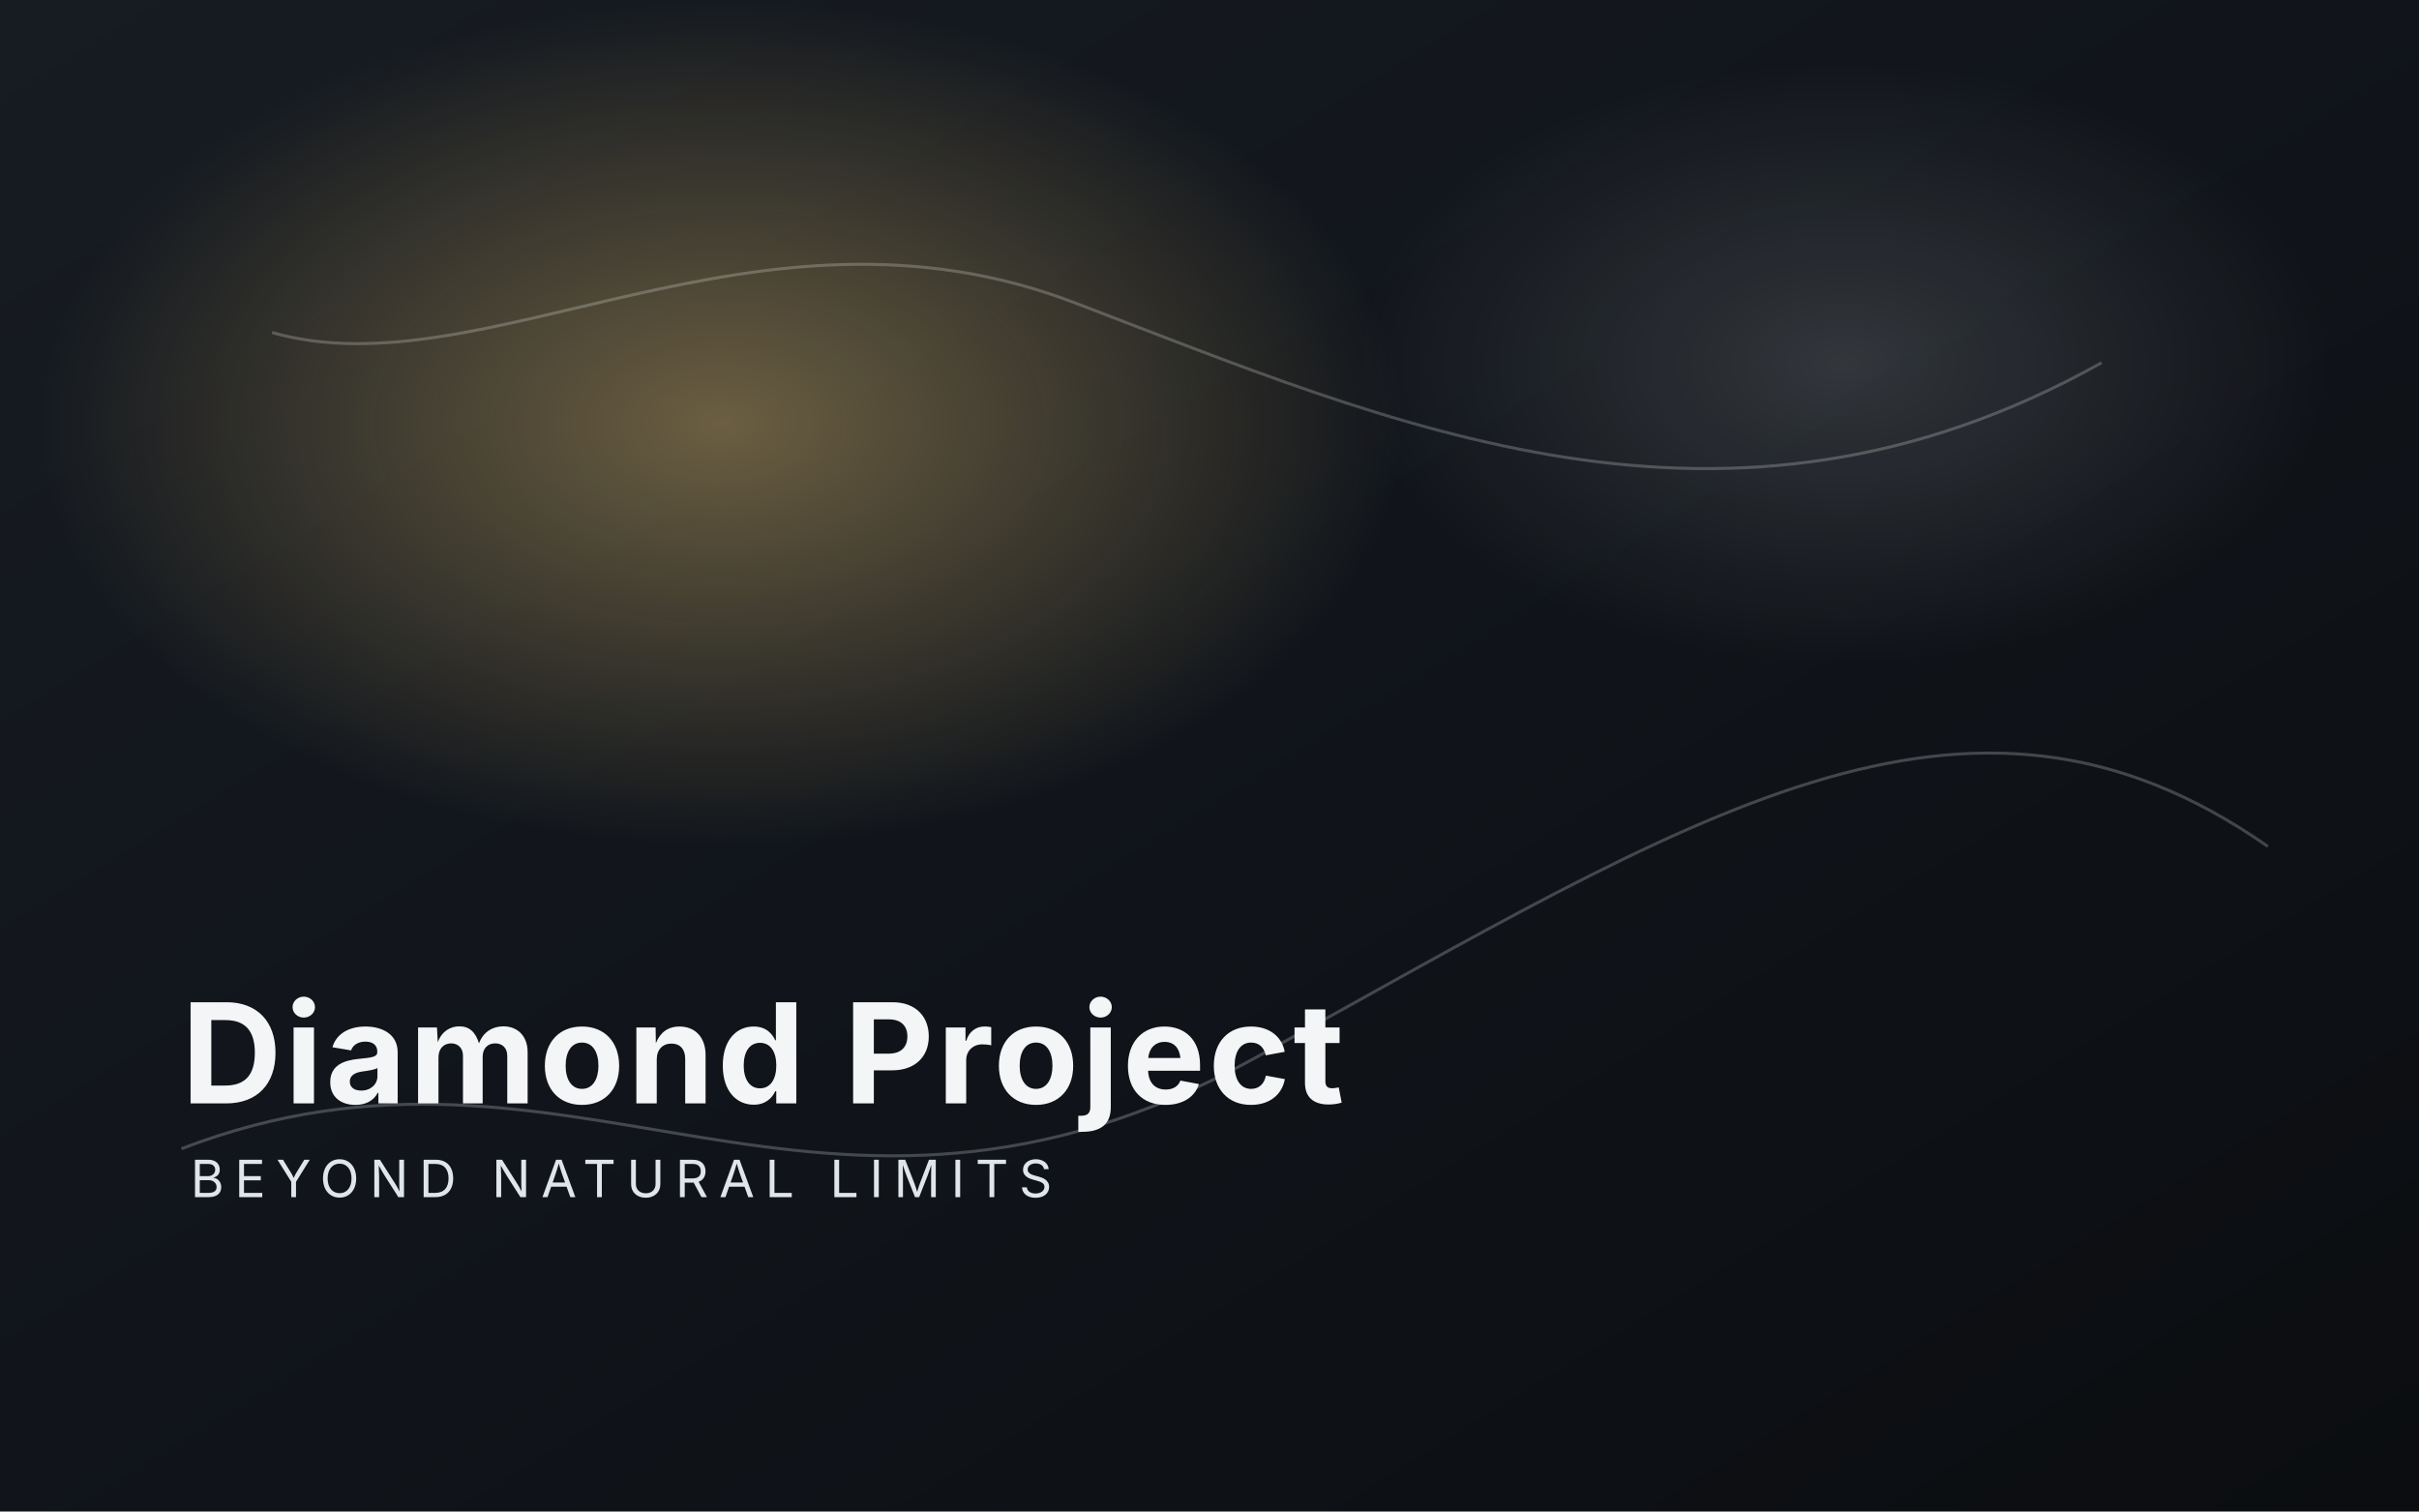
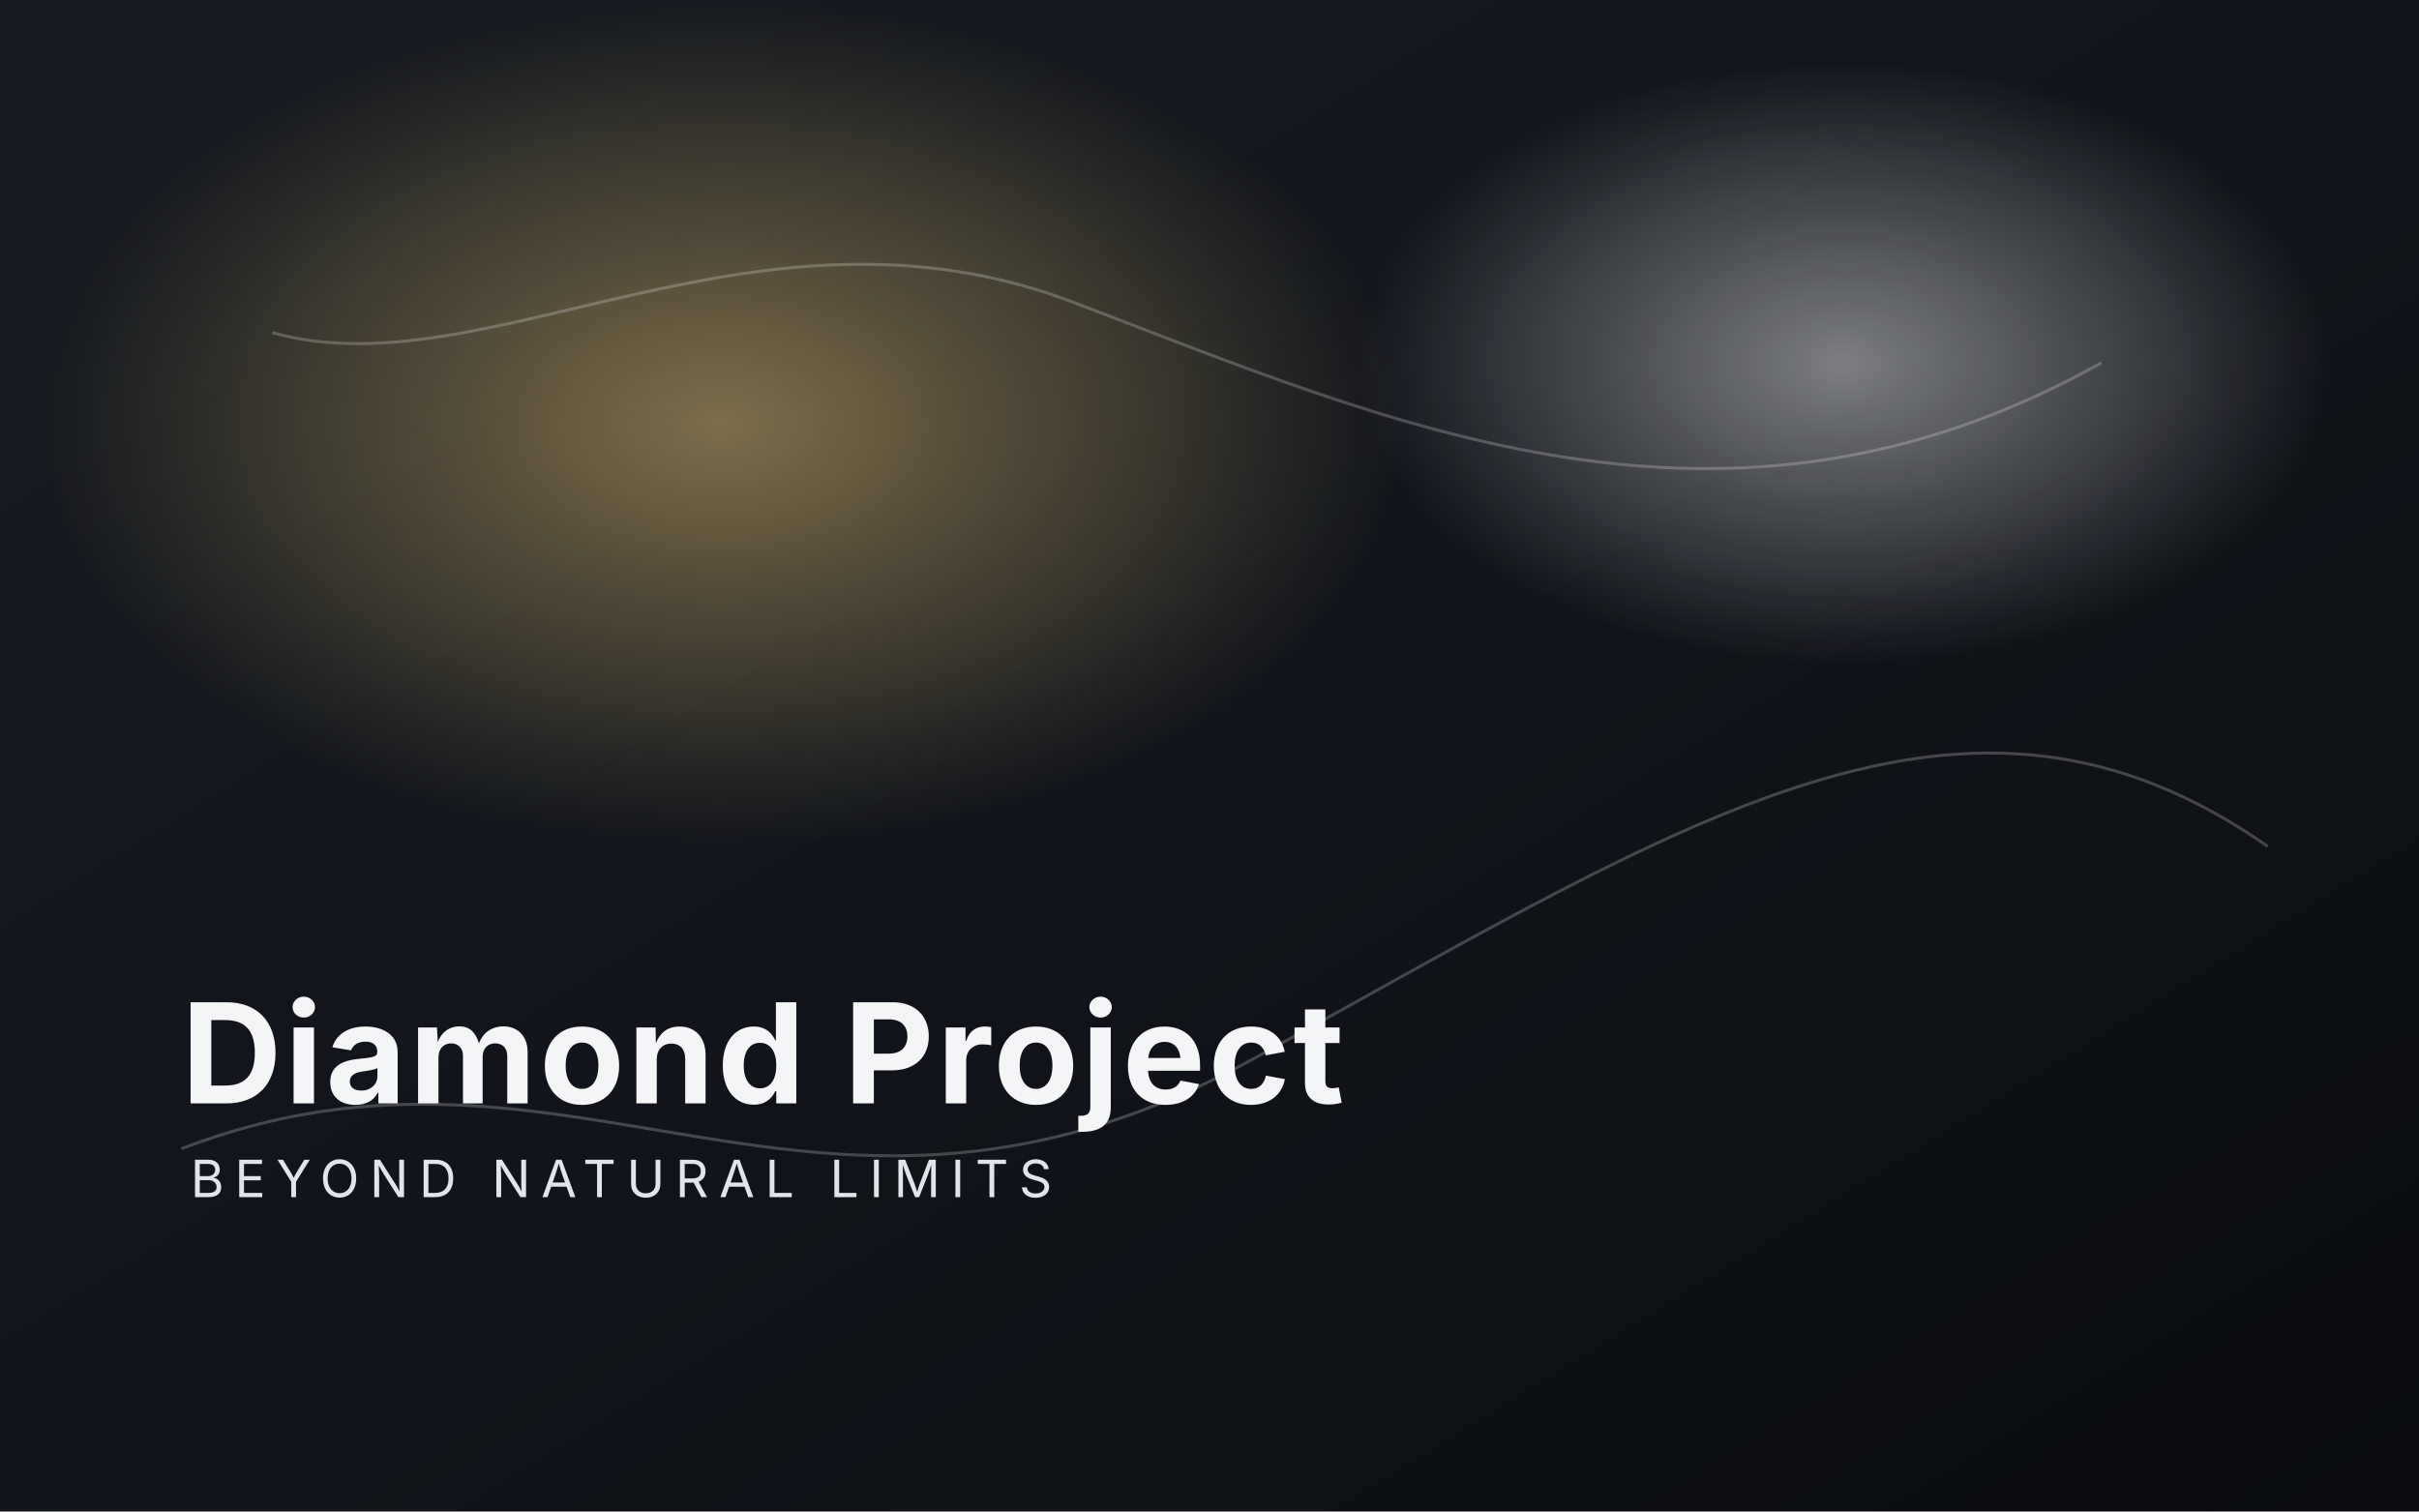
- <svg xmlns="http://www.w3.org/2000/svg" width="1600" height="1000" viewBox="0 0 1600 1000" role="img" aria-label="Diamond Project">
-   <defs>
+ <svg xmlns="http://www.w3.org/2000/svg" width="1600" height="1000" viewBox="0 0 1600 1000" role="img" aria-label="Diamond Project" version="1.1" id="svg11">
+   <defs id="defs7">
    <linearGradient id="bg" x1="0" y1="0" x2="1" y2="1">
-       <stop offset="0%" stop-color="#171c22" />
-       <stop offset="55%" stop-color="#10141a" />
-       <stop offset="100%" stop-color="#0b0d10" />
+       <stop offset="0%" stop-color="#171c22" id="stop1" />
+       <stop offset="55%" stop-color="#10141a" id="stop2" />
+       <stop offset="100%" stop-color="#0b0d10" id="stop3" />
    </linearGradient>
    <radialGradient id="glow1" cx="30%" cy="28%" r="28%">
-       <stop offset="0%" stop-color="#d6b56d" stop-opacity="0.45" />
-       <stop offset="100%" stop-color="#d6b56d" stop-opacity="0" />
+       <stop offset="0" stop-color="#d6b56d" stop-opacity="0.45" id="stop4" style="stop-color:#d6b56d;stop-opacity:0.55;" />
+       <stop offset="100%" stop-color="#d6b56d" stop-opacity="0" id="stop5" />
    </radialGradient>
    <radialGradient id="glow2" cx="76%" cy="24%" r="20%">
-       <stop offset="0%" stop-color="#ffffff" stop-opacity="0.14" />
-       <stop offset="100%" stop-color="#ffffff" stop-opacity="0" />
+       <stop offset="0" stop-color="#ffffff" stop-opacity="0.14" id="stop6" style="stop-color:#ffffff;stop-opacity:0.45;" />
+       <stop offset="100%" stop-color="#ffffff" stop-opacity="0" id="stop7" />
    </radialGradient>
  </defs>
-   <rect width="1600" height="1000" fill="url(#bg)" />
-   <rect width="1600" height="1000" fill="url(#glow1)" />
-   <rect width="1600" height="1000" fill="url(#glow2)" />
-   <g opacity="0.22" stroke="#ffffff" stroke-width="2" fill="none">
-     <path d="M120 760 C380 660, 540 860, 830 700 S1300 420, 1500 560" />
-     <path d="M180 220 C320 260, 500 120, 710 200 S1140 380, 1390 240" />
+   <rect width="1600" height="1000" fill="url(#bg)" id="rect7" />
+   <rect width="1600" height="1000" fill="url(#glow1)" id="rect8" x="0" y="0" style="display:inline" />
+   <rect width="1600" height="1000" fill="url(#glow2)" id="rect9" x="0" y="0" style="display:inline" />
+   <g opacity="0.22" stroke="#ffffff" stroke-width="2" fill="none" id="g10">
+     <path d="M120 760 C380 660, 540 860, 830 700 S1300 420, 1500 560" id="path9" />
+     <path d="M180 220 C320 260, 500 120, 710 200 S1140 380, 1390 240" id="path10" />
  </g>
-   <g>
-     <text x="120" y="730" fill="#f3f5f7" font-family="Inter, Arial, sans-serif" font-size="92" font-weight="700" letter-spacing="2">Diamond Project</text>
-     <text x="126" y="792" fill="#dfe5ea" font-family="Inter, Arial, sans-serif" font-size="34" letter-spacing="7">BEYOND NATURAL LIMITS</text>
+   <g id="g11">
+     <text x="120" y="730" fill="#f3f5f7" font-family="Inter, Arial, sans-serif" font-size="92" font-weight="700" letter-spacing="2" id="text10">Diamond Project</text>
+     <text x="126" y="792" fill="#dfe5ea" font-family="Inter, Arial, sans-serif" font-size="34" letter-spacing="7" id="text11">BEYOND NATURAL LIMITS</text>
  </g>
</svg>
